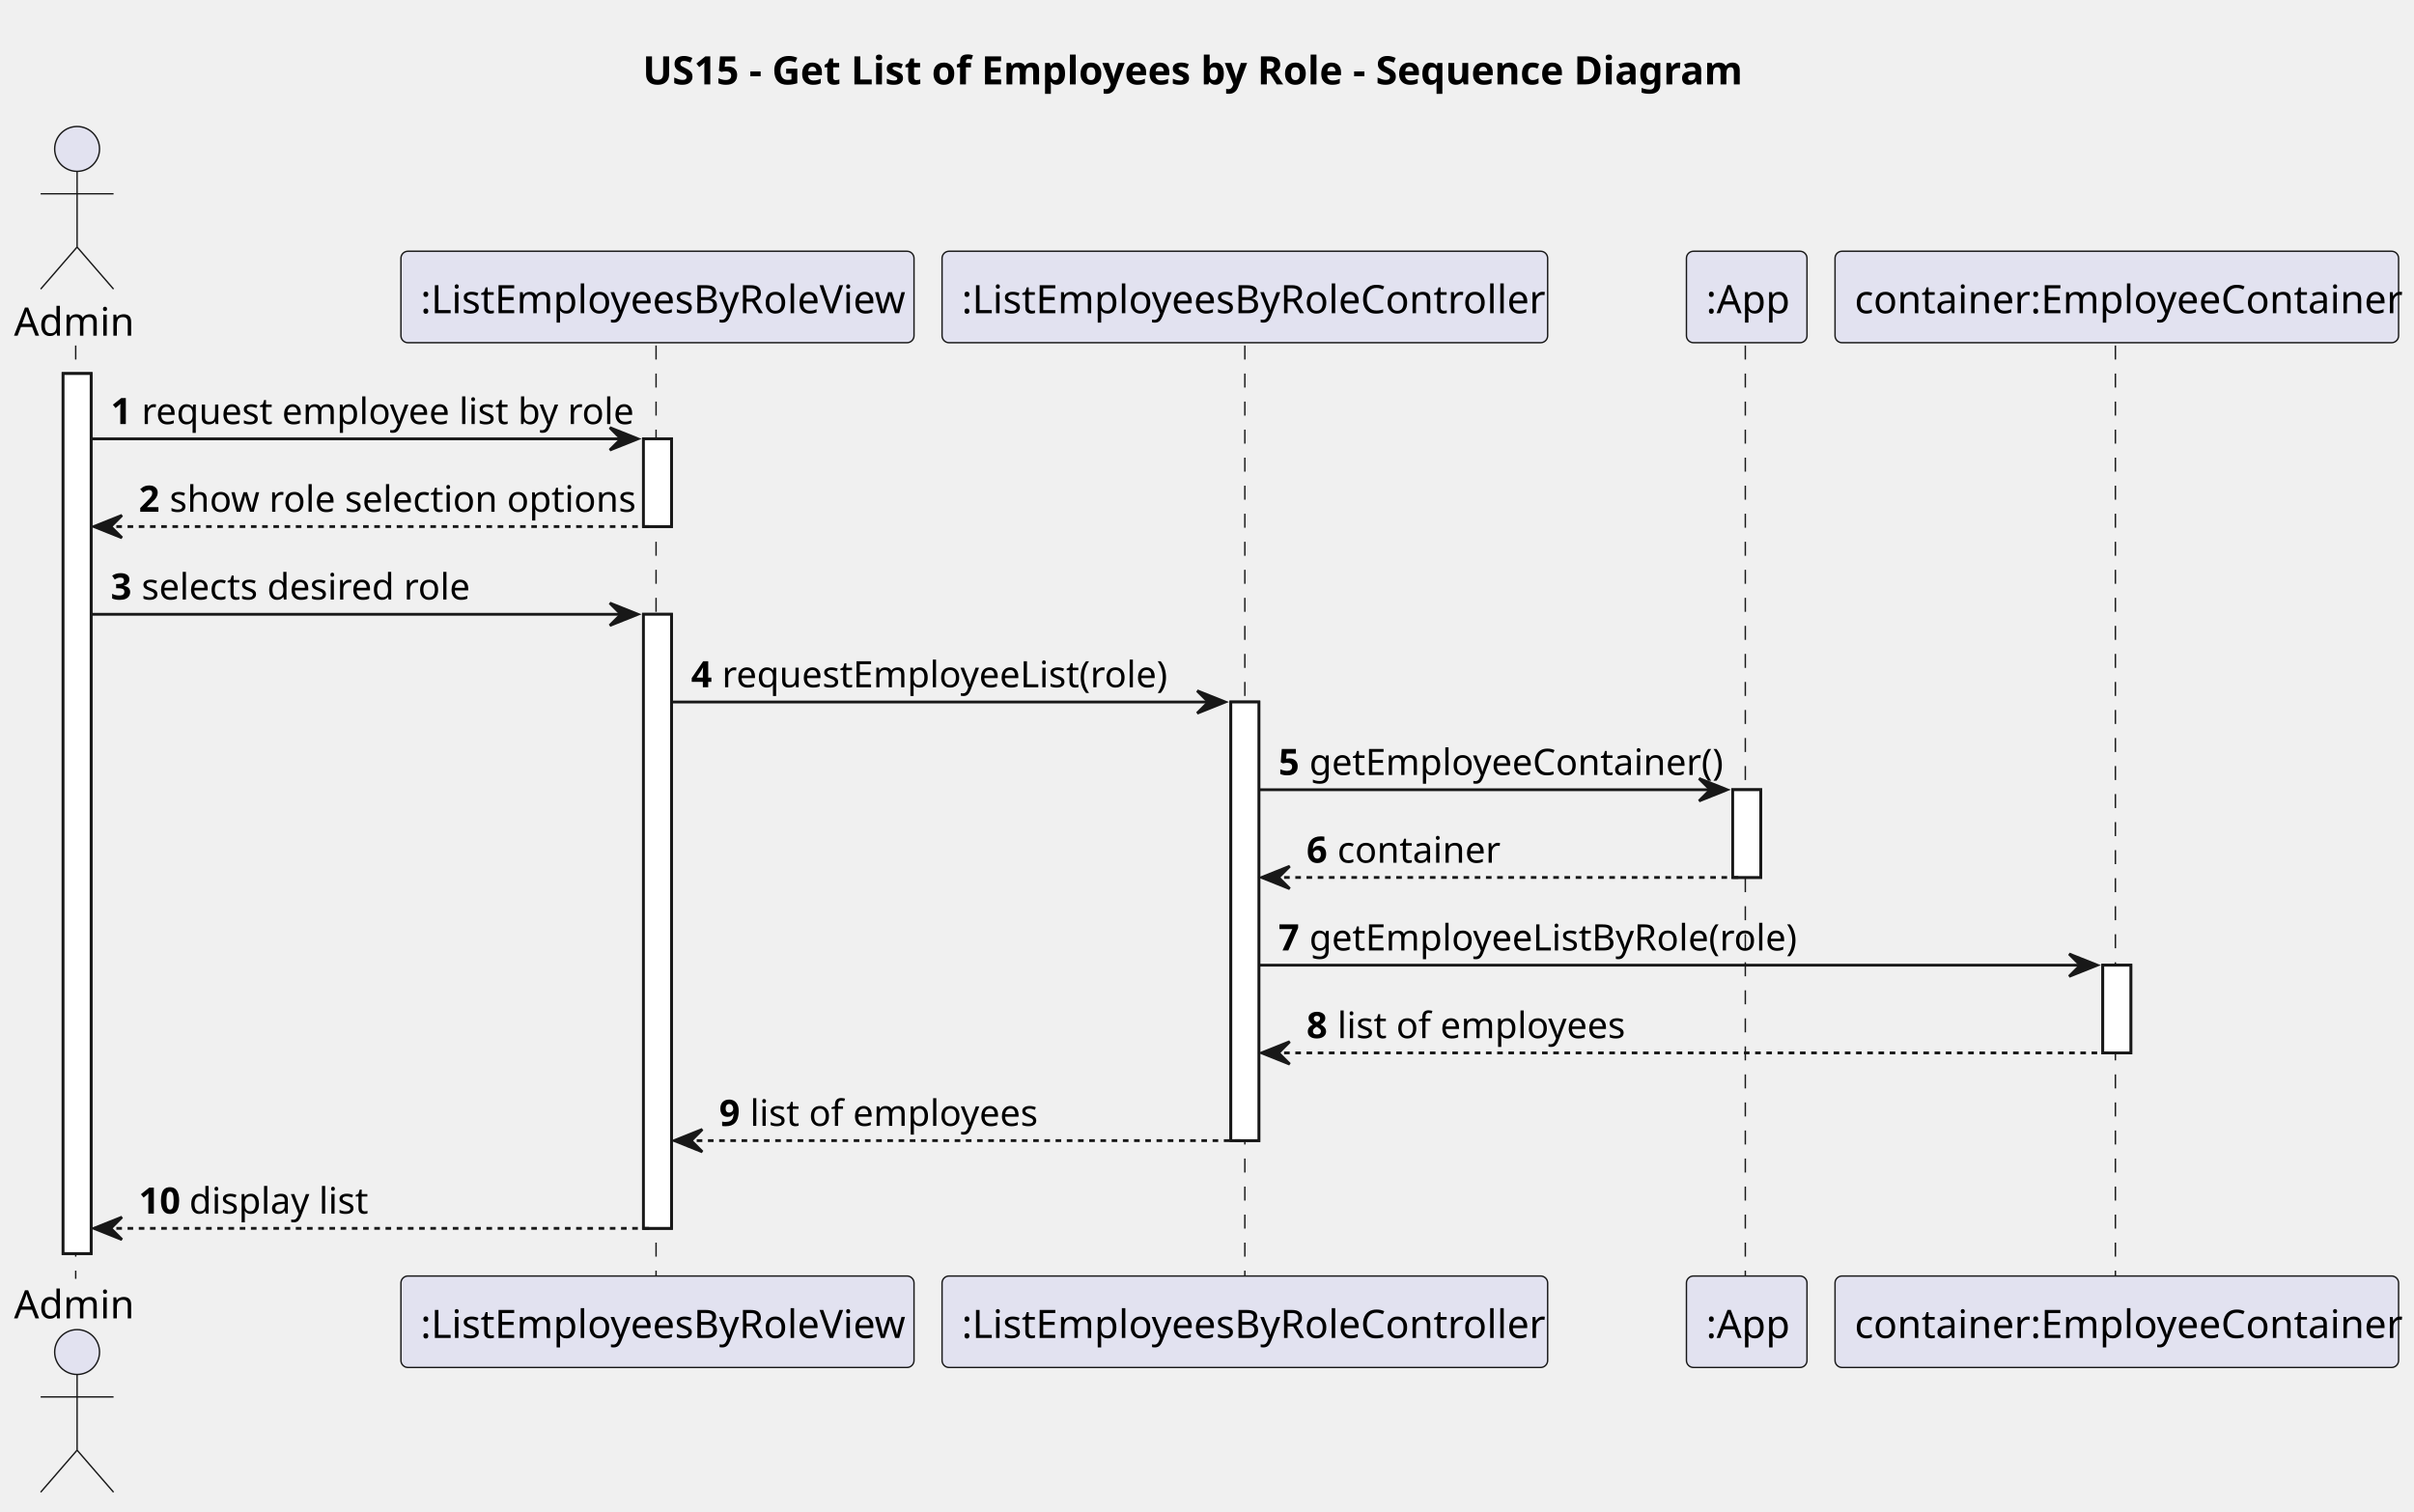
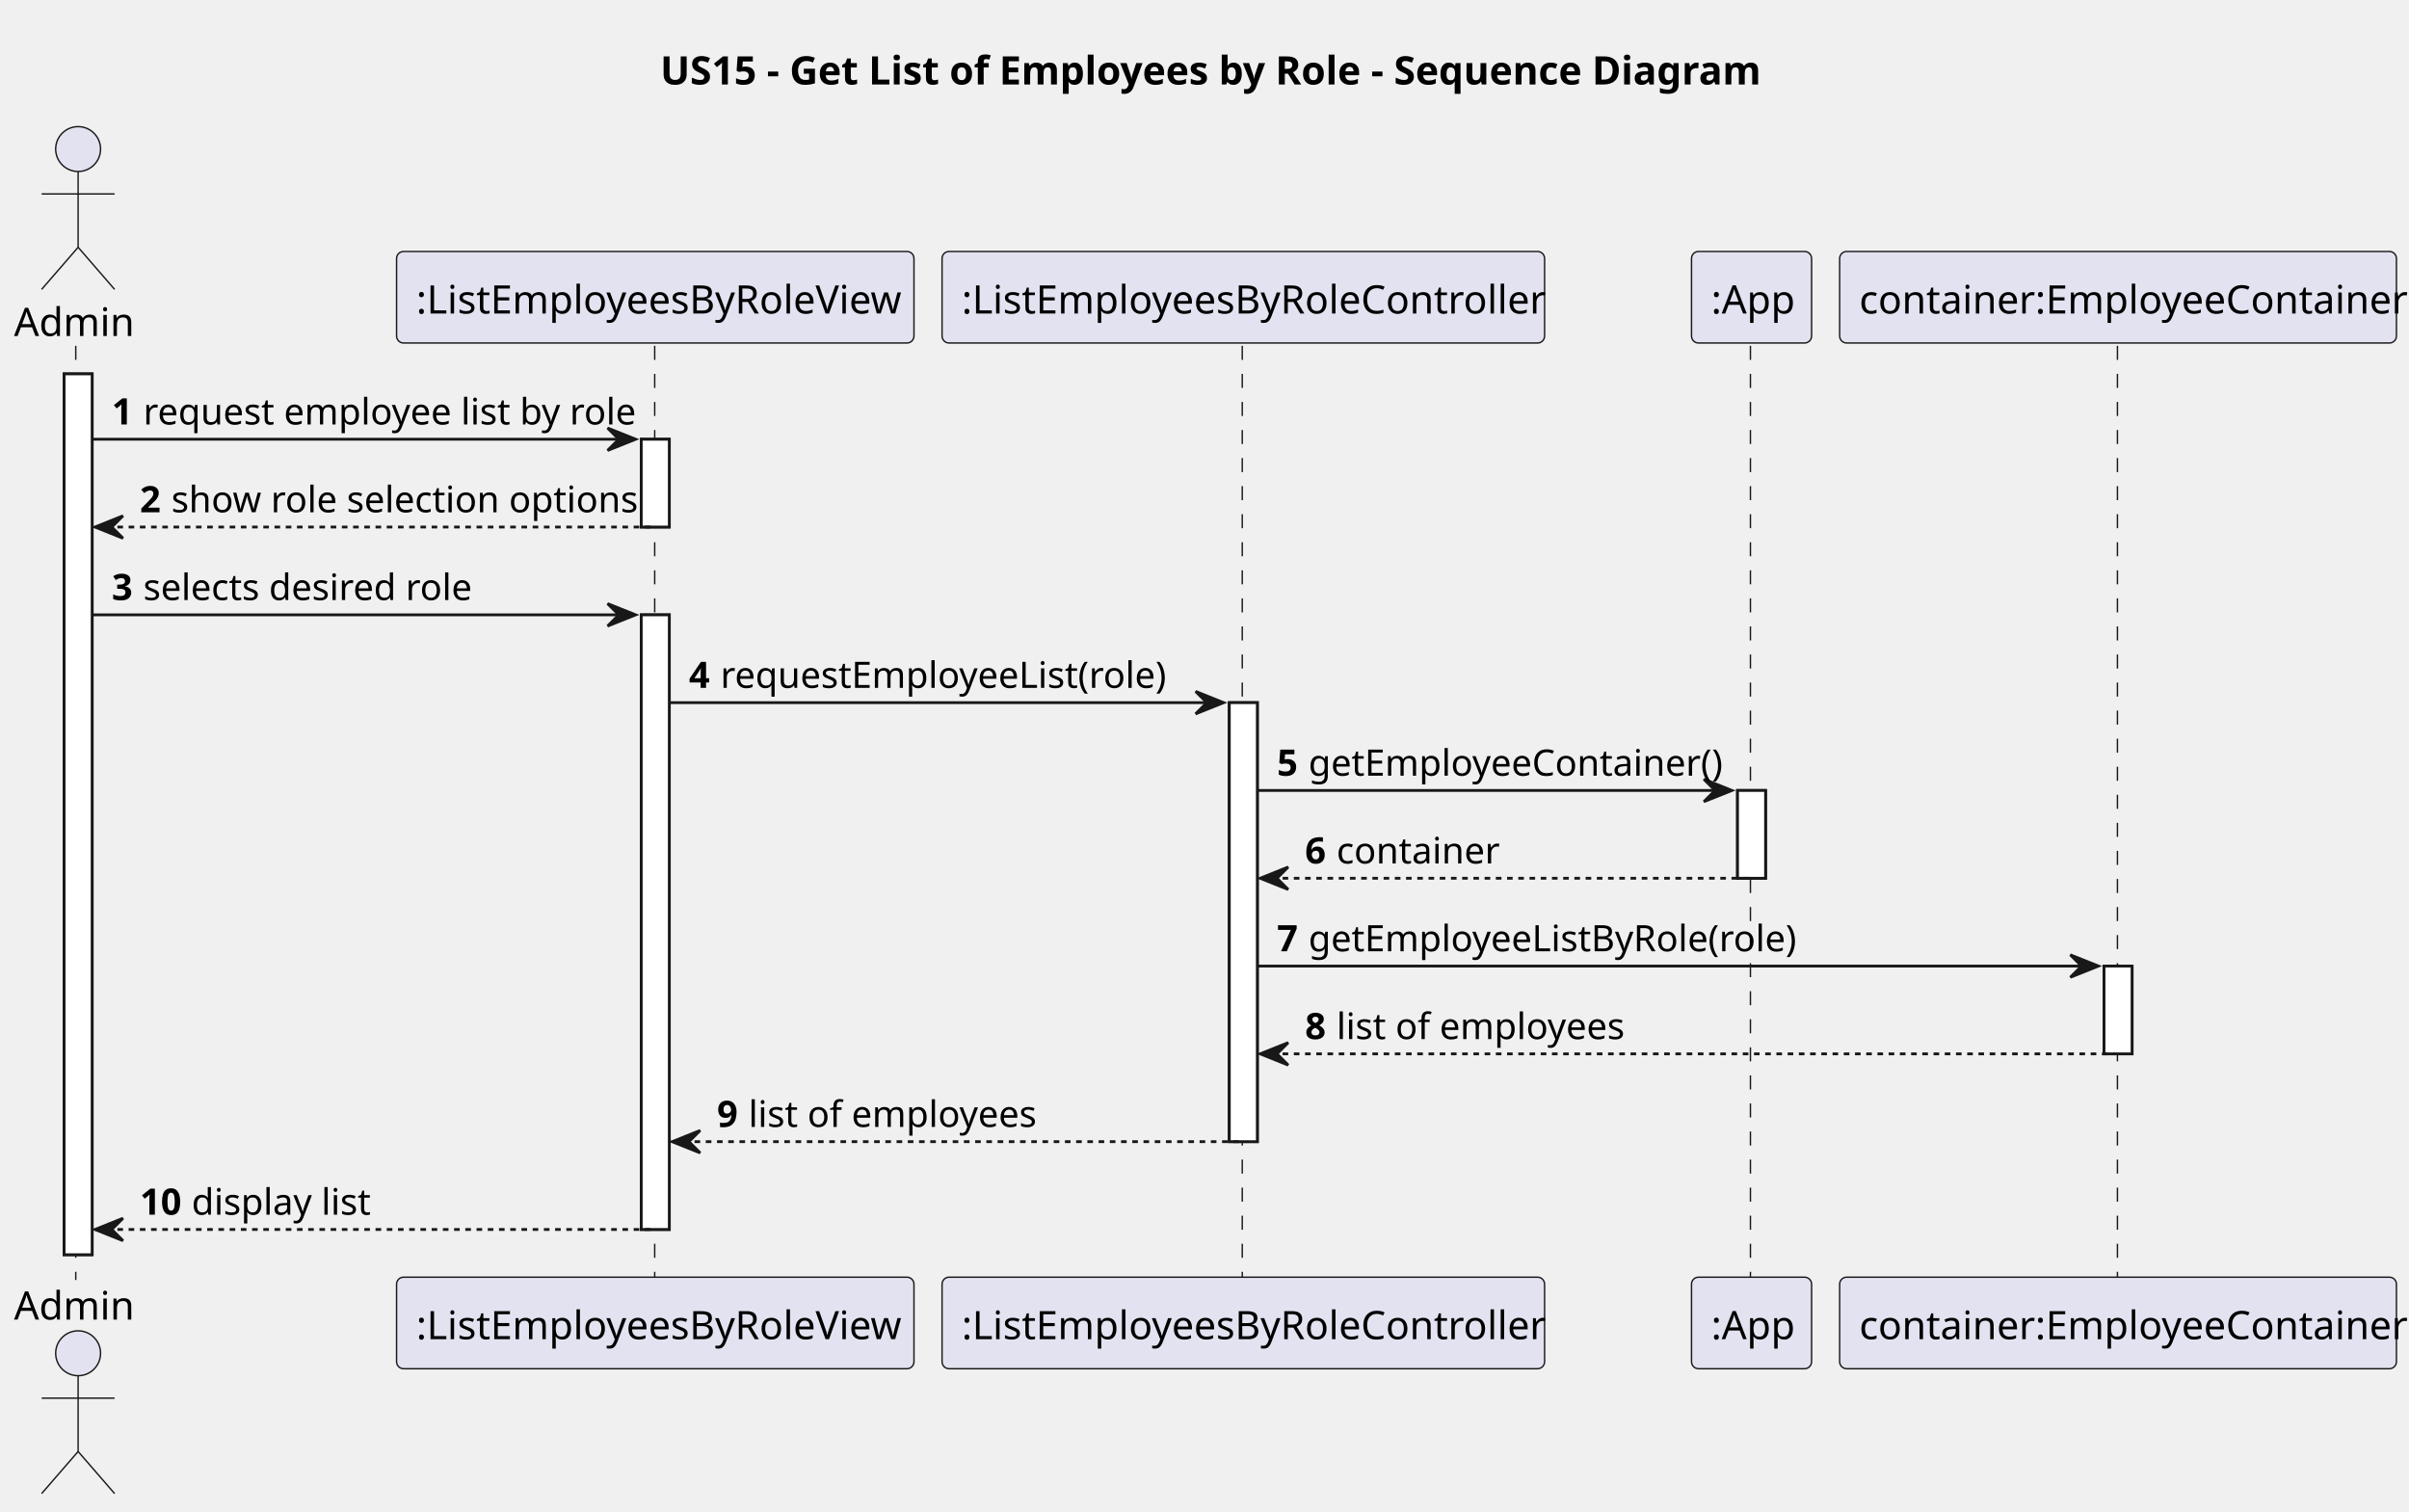
- <svg xmlns="http://www.w3.org/2000/svg" contentStyleType="text/css" height="539px" preserveAspectRatio="none" style="width:861px;height:539px;background:#FFFFFF;" version="1.1" viewBox="0 0 861 539" width="861px" zoomAndPan="magnify">
+ <svg xmlns="http://www.w3.org/2000/svg" contentStyleType="text/css" data-diagram-type="SEQUENCE" height="377.3px" preserveAspectRatio="none" style="width:601px;height:377px;background:#FFFFFF;" version="1.1" viewBox="0 0 601 377" width="602px" zoomAndPan="magnify">
  <defs />
  <g>
-     <text fill="#000000" font-family="sans-serif" font-size="14" font-weight="bold" lengthAdjust="spacing" textLength="401" x="229.25" y="30.107">US15 - Get List of Employees by Role - Sequence Diagram</text>
-     <rect fill="#FFFFFF" height="313.91" style="stroke:#181818;stroke-width:1.0;" width="10" x="22.5" y="133.242" />
-     <rect fill="#FFFFFF" height="31.291" style="stroke:#181818;stroke-width:1.0;" width="10" x="229.5" y="156.533" />
-     <rect fill="#FFFFFF" height="219.037" style="stroke:#181818;stroke-width:1.0;" width="10" x="229.5" y="219.115" />
-     <rect fill="#FFFFFF" height="156.455" style="stroke:#181818;stroke-width:1.0;" width="10" x="439" y="250.406" />
-     <rect fill="#FFFFFF" height="31.291" style="stroke:#181818;stroke-width:1.0;" width="10" x="618" y="281.697" />
-     <rect fill="#FFFFFF" height="31.291" style="stroke:#181818;stroke-width:1.0;" width="10" x="750" y="344.279" />
-     <line style="stroke:#181818;stroke-width:0.5;stroke-dasharray:5.0,5.0;" x1="27" x2="27" y1="123.242" y2="456.152" />
-     <line style="stroke:#181818;stroke-width:0.5;stroke-dasharray:5.0,5.0;" x1="234" x2="234" y1="123.242" y2="456.152" />
-     <line style="stroke:#181818;stroke-width:0.5;stroke-dasharray:5.0,5.0;" x1="444" x2="444" y1="123.242" y2="456.152" />
-     <line style="stroke:#181818;stroke-width:0.5;stroke-dasharray:5.0,5.0;" x1="622.5" x2="622.5" y1="123.242" y2="456.152" />
-     <line style="stroke:#181818;stroke-width:0.5;stroke-dasharray:5.0,5.0;" x1="754.5" x2="754.5" y1="123.242" y2="456.152" />
-     <text fill="#000000" font-family="sans-serif" font-size="14" lengthAdjust="spacing" textLength="39" x="5" y="119.728">Admin</text>
-     <ellipse cx="27.5" cy="53.121" fill="#E2E2F0" rx="8" ry="8" style="stroke:#181818;stroke-width:0.5;" />
-     <path d="M27.5,61.121 L27.5,88.121 M14.5,69.121 L40.5,69.121 M27.5,88.121 L14.5,103.121 M27.5,88.121 L40.5,103.121 " fill="none" style="stroke:#181818;stroke-width:0.5;" />
-     <text fill="#000000" font-family="sans-serif" font-size="14" lengthAdjust="spacing" textLength="39" x="5" y="470.26">Admin</text>
-     <ellipse cx="27.5" cy="482.273" fill="#E2E2F0" rx="8" ry="8" style="stroke:#181818;stroke-width:0.5;" />
-     <path d="M27.5,490.273 L27.5,517.273 M14.5,498.273 L40.5,498.273 M27.5,517.273 L14.5,532.273 M27.5,517.273 L40.5,532.273 " fill="none" style="stroke:#181818;stroke-width:0.5;" />
-     <rect fill="#E2E2F0" height="32.621" rx="2.5" ry="2.5" style="stroke:#181818;stroke-width:0.5;" width="183" x="143" y="89.621" />
-     <text fill="#000000" font-family="sans-serif" font-size="14" lengthAdjust="spacing" textLength="169" x="150" y="111.728">:ListEmployeesByRoleView</text>
-     <rect fill="#E2E2F0" height="32.621" rx="2.5" ry="2.5" style="stroke:#181818;stroke-width:0.5;" width="183" x="143" y="455.152" />
-     <text fill="#000000" font-family="sans-serif" font-size="14" lengthAdjust="spacing" textLength="169" x="150" y="477.26">:ListEmployeesByRoleView</text>
-     <rect fill="#E2E2F0" height="32.621" rx="2.5" ry="2.5" style="stroke:#181818;stroke-width:0.5;" width="216" x="336" y="89.621" />
-     <text fill="#000000" font-family="sans-serif" font-size="14" lengthAdjust="spacing" textLength="202" x="343" y="111.728">:ListEmployeesByRoleController</text>
-     <rect fill="#E2E2F0" height="32.621" rx="2.5" ry="2.5" style="stroke:#181818;stroke-width:0.5;" width="216" x="336" y="455.152" />
-     <text fill="#000000" font-family="sans-serif" font-size="14" lengthAdjust="spacing" textLength="202" x="343" y="477.26">:ListEmployeesByRoleController</text>
-     <rect fill="#E2E2F0" height="32.621" rx="2.5" ry="2.5" style="stroke:#181818;stroke-width:0.5;" width="43" x="601.5" y="89.621" />
-     <text fill="#000000" font-family="sans-serif" font-size="14" lengthAdjust="spacing" textLength="29" x="608.5" y="111.728">:App</text>
-     <rect fill="#E2E2F0" height="32.621" rx="2.5" ry="2.5" style="stroke:#181818;stroke-width:0.5;" width="43" x="601.5" y="455.152" />
-     <text fill="#000000" font-family="sans-serif" font-size="14" lengthAdjust="spacing" textLength="29" x="608.5" y="477.26">:App</text>
-     <rect fill="#E2E2F0" height="32.621" rx="2.5" ry="2.5" style="stroke:#181818;stroke-width:0.5;" width="201" x="654.5" y="89.621" />
-     <text fill="#000000" font-family="sans-serif" font-size="14" lengthAdjust="spacing" textLength="187" x="661.5" y="111.728">container:EmployeeContainer</text>
-     <rect fill="#E2E2F0" height="32.621" rx="2.5" ry="2.5" style="stroke:#181818;stroke-width:0.5;" width="201" x="654.5" y="455.152" />
-     <text fill="#000000" font-family="sans-serif" font-size="14" lengthAdjust="spacing" textLength="187" x="661.5" y="477.26">container:EmployeeContainer</text>
-     <rect fill="#FFFFFF" height="313.91" style="stroke:#181818;stroke-width:1.0;" width="10" x="22.5" y="133.242" />
-     <rect fill="#FFFFFF" height="31.291" style="stroke:#181818;stroke-width:1.0;" width="10" x="229.5" y="156.533" />
-     <rect fill="#FFFFFF" height="219.037" style="stroke:#181818;stroke-width:1.0;" width="10" x="229.5" y="219.115" />
-     <rect fill="#FFFFFF" height="156.455" style="stroke:#181818;stroke-width:1.0;" width="10" x="439" y="250.406" />
-     <rect fill="#FFFFFF" height="31.291" style="stroke:#181818;stroke-width:1.0;" width="10" x="618" y="281.697" />
-     <rect fill="#FFFFFF" height="31.291" style="stroke:#181818;stroke-width:1.0;" width="10" x="750" y="344.279" />
-     <polygon fill="#181818" points="217.5,152.533,227.5,156.533,217.5,160.533,221.5,156.533" style="stroke:#181818;stroke-width:1.0;" />
-     <line style="stroke:#181818;stroke-width:1.0;" x1="32.5" x2="223.5" y1="156.533" y2="156.533" />
-     <text fill="#000000" font-family="sans-serif" font-size="13" font-weight="bold" lengthAdjust="spacing" textLength="7" x="39.5" y="151.27">1</text>
-     <text fill="#000000" font-family="sans-serif" font-size="13" lengthAdjust="spacing" textLength="167" x="50.5" y="151.27">request employee list by role</text>
-     <polygon fill="#181818" points="43.5,183.824,33.5,187.824,43.5,191.824,39.5,187.824" style="stroke:#181818;stroke-width:1.0;" />
-     <line style="stroke:#181818;stroke-width:1.0;stroke-dasharray:2.0,2.0;" x1="37.5" x2="233.5" y1="187.824" y2="187.824" />
-     <text fill="#000000" font-family="sans-serif" font-size="13" font-weight="bold" lengthAdjust="spacing" textLength="7" x="49.5" y="182.561">2</text>
-     <text fill="#000000" font-family="sans-serif" font-size="13" lengthAdjust="spacing" textLength="157" x="60.5" y="182.561">show role selection options</text>
-     <polygon fill="#181818" points="217.5,215.115,227.5,219.115,217.5,223.115,221.5,219.115" style="stroke:#181818;stroke-width:1.0;" />
-     <line style="stroke:#181818;stroke-width:1.0;" x1="32.5" x2="223.5" y1="219.115" y2="219.115" />
-     <text fill="#000000" font-family="sans-serif" font-size="13" font-weight="bold" lengthAdjust="spacing" textLength="7" x="39.5" y="213.852">3</text>
-     <text fill="#000000" font-family="sans-serif" font-size="13" lengthAdjust="spacing" textLength="113" x="50.5" y="213.852">selects desired role</text>
-     <polygon fill="#181818" points="427,246.406,437,250.406,427,254.406,431,250.406" style="stroke:#181818;stroke-width:1.0;" />
-     <line style="stroke:#181818;stroke-width:1.0;" x1="239.5" x2="433" y1="250.406" y2="250.406" />
-     <text fill="#000000" font-family="sans-serif" font-size="13" font-weight="bold" lengthAdjust="spacing" textLength="7" x="246.5" y="245.144">4</text>
-     <text fill="#000000" font-family="sans-serif" font-size="13" lengthAdjust="spacing" textLength="151" x="257.5" y="245.144">requestEmployeeList(role)</text>
-     <polygon fill="#181818" points="606,277.697,616,281.697,606,285.697,610,281.697" style="stroke:#181818;stroke-width:1.0;" />
-     <line style="stroke:#181818;stroke-width:1.0;" x1="449" x2="612" y1="281.697" y2="281.697" />
-     <text fill="#000000" font-family="sans-serif" font-size="13" font-weight="bold" lengthAdjust="spacing" textLength="7" x="456" y="276.435">5</text>
-     <text fill="#000000" font-family="sans-serif" font-size="13" lengthAdjust="spacing" textLength="139" x="467" y="276.435">getEmployeeContainer()</text>
-     <polygon fill="#181818" points="460,308.988,450,312.988,460,316.988,456,312.988" style="stroke:#181818;stroke-width:1.0;" />
-     <line style="stroke:#181818;stroke-width:1.0;stroke-dasharray:2.0,2.0;" x1="454" x2="622" y1="312.988" y2="312.988" />
-     <text fill="#000000" font-family="sans-serif" font-size="13" font-weight="bold" lengthAdjust="spacing" textLength="7" x="466" y="307.726">6</text>
-     <text fill="#000000" font-family="sans-serif" font-size="13" lengthAdjust="spacing" textLength="53" x="477" y="307.726">container</text>
-     <polygon fill="#181818" points="738,340.279,748,344.279,738,348.279,742,344.279" style="stroke:#181818;stroke-width:1.0;" />
-     <line style="stroke:#181818;stroke-width:1.0;" x1="449" x2="744" y1="344.279" y2="344.279" />
-     <text fill="#000000" font-family="sans-serif" font-size="13" font-weight="bold" lengthAdjust="spacing" textLength="7" x="456" y="339.017">7</text>
-     <text fill="#000000" font-family="sans-serif" font-size="13" lengthAdjust="spacing" textLength="168" x="467" y="339.017">getEmployeeListByRole(role)</text>
-     <polygon fill="#181818" points="460,371.57,450,375.57,460,379.57,456,375.57" style="stroke:#181818;stroke-width:1.0;" />
-     <line style="stroke:#181818;stroke-width:1.0;stroke-dasharray:2.0,2.0;" x1="454" x2="754" y1="375.57" y2="375.57" />
-     <text fill="#000000" font-family="sans-serif" font-size="13" font-weight="bold" lengthAdjust="spacing" textLength="7" x="466" y="370.308">8</text>
-     <text fill="#000000" font-family="sans-serif" font-size="13" lengthAdjust="spacing" textLength="98" x="477" y="370.308">list of employees</text>
-     <polygon fill="#181818" points="250.5,402.861,240.5,406.861,250.5,410.861,246.5,406.861" style="stroke:#181818;stroke-width:1.0;" />
-     <line style="stroke:#181818;stroke-width:1.0;stroke-dasharray:2.0,2.0;" x1="244.5" x2="443" y1="406.861" y2="406.861" />
-     <text fill="#000000" font-family="sans-serif" font-size="13" font-weight="bold" lengthAdjust="spacing" textLength="7" x="256.5" y="401.599">9</text>
-     <text fill="#000000" font-family="sans-serif" font-size="13" lengthAdjust="spacing" textLength="98" x="267.5" y="401.599">list of employees</text>
-     <polygon fill="#181818" points="43.5,434.152,33.5,438.152,43.5,442.152,39.5,438.152" style="stroke:#181818;stroke-width:1.0;" />
-     <line style="stroke:#181818;stroke-width:1.0;stroke-dasharray:2.0,2.0;" x1="37.5" x2="233.5" y1="438.152" y2="438.152" />
-     <text fill="#000000" font-family="sans-serif" font-size="13" font-weight="bold" lengthAdjust="spacing" textLength="14" x="49.5" y="432.89">10</text>
-     <text fill="#000000" font-family="sans-serif" font-size="13" lengthAdjust="spacing" textLength="62" x="67.5" y="432.89">display list</text>
+     <text fill="#000000" font-family="sans-serif" font-size="9.8" font-weight="bold" lengthAdjust="spacing" textLength="271.208" x="164.73" y="21.075">US15 - Get List of Employees by Role - Sequence Diagram</text>
+     <g>
+       <rect fill="#FFFFFF" height="219.737" style="stroke:#181818;stroke-width:0.7;" width="7" x="15.989" y="93.269" />
+     </g>
+     <g>
+       <rect fill="#FFFFFF" height="21.904" style="stroke:#181818;stroke-width:0.7;" width="7" x="159.979" y="109.573" />
+     </g>
+     <g>
+       <rect fill="#FFFFFF" height="153.326" style="stroke:#181818;stroke-width:0.7;" width="7" x="159.979" y="153.381" />
+     </g>
+     <g>
+       <rect fill="#FFFFFF" height="109.519" style="stroke:#181818;stroke-width:0.7;" width="7" x="306.684" y="175.284" />
+     </g>
+     <g>
+       <rect fill="#FFFFFF" height="21.904" style="stroke:#181818;stroke-width:0.7;" width="7" x="433.479" y="197.188" />
+     </g>
+     <g>
+       <rect fill="#FFFFFF" height="21.904" style="stroke:#181818;stroke-width:0.7;" width="7" x="524.913" y="240.995" />
+     </g>
+     <g>
+       <rect fill="#000000" fill-opacity="0" height="233.037" width="5.6" x="16.689" y="86.269" />
+       <line style="stroke:#181818;stroke-width:0.35;stroke-dasharray:3.5,3.5;" x1="18.9" x2="18.9" y1="86.269" y2="319.307" />
+     </g>
+     <g>
+       <rect fill="#000000" fill-opacity="0" height="233.037" width="5.6" x="160.679" y="86.269" />
+       <line style="stroke:#181818;stroke-width:0.35;stroke-dasharray:3.5,3.5;" x1="163.337" x2="163.337" y1="86.269" y2="319.307" />
+     </g>
+     <g>
+       <rect fill="#000000" fill-opacity="0" height="233.037" width="5.6" x="307.384" y="86.269" />
+       <line style="stroke:#181818;stroke-width:0.35;stroke-dasharray:3.5,3.5;" x1="309.922" x2="309.922" y1="86.269" y2="319.307" />
+     </g>
+     <g>
+       <rect fill="#000000" fill-opacity="0" height="233.037" width="5.6" x="434.179" y="86.269" />
+       <line style="stroke:#181818;stroke-width:0.35;stroke-dasharray:3.5,3.5;" x1="436.699" x2="436.699" y1="86.269" y2="319.307" />
+     </g>
+     <g>
+       <rect fill="#000000" fill-opacity="0" height="233.037" width="5.6" x="525.613" y="86.269" />
+       <line style="stroke:#181818;stroke-width:0.35;stroke-dasharray:3.5,3.5;" x1="528.259" x2="528.259" y1="86.269" y2="319.307" />
+     </g>
+     <g class="participant participant-head" data-participant="Admin">
+       <text fill="#000000" font-family="sans-serif" font-size="9.8" lengthAdjust="spacing" textLength="27.778" x="3.5" y="83.81">Admin</text>
+       <ellipse cx="19.489" cy="37.185" fill="#E2E2F0" rx="5.6" ry="5.6" style="stroke:#181818;stroke-width:0.35;" />
+       <path d="M19.489,42.785 L19.489,61.685 M10.389,48.385 L28.589,48.385 M19.489,61.685 L10.389,72.185 M19.489,61.685 L28.589,72.185" fill="none" style="stroke:#181818;stroke-width:0.35;" />
+     </g>
+     <g class="participant participant-tail" data-participant="Admin">
+       <text fill="#000000" font-family="sans-serif" font-size="9.8" lengthAdjust="spacing" textLength="27.778" x="3.5" y="329.182">Admin</text>
+       <ellipse cx="19.489" cy="337.591" fill="#E2E2F0" rx="5.6" ry="5.6" style="stroke:#181818;stroke-width:0.35;" />
+       <path d="M19.489,343.191 L19.489,362.091 M10.389,348.791 L28.589,348.791 M19.489,362.091 L10.389,372.591 M19.489,362.091 L28.589,372.591" fill="none" style="stroke:#181818;stroke-width:0.35;" />
+     </g>
+     <g class="participant participant-head" data-participant="view">
+       <rect fill="#E2E2F0" height="22.835" rx="1.75" ry="1.75" style="stroke:#181818;stroke-width:0.35;" width="129.084" x="98.937" y="62.735" />
+       <text fill="#000000" font-family="sans-serif" font-size="9.8" lengthAdjust="spacing" textLength="119.284" x="103.837" y="78.21">:ListEmployeesByRoleView</text>
+     </g>
+     <g class="participant participant-tail" data-participant="view">
+       <rect fill="#E2E2F0" height="22.835" rx="1.75" ry="1.75" style="stroke:#181818;stroke-width:0.35;" width="129.084" x="98.937" y="318.607" />
+       <text fill="#000000" font-family="sans-serif" font-size="9.8" lengthAdjust="spacing" textLength="119.284" x="103.837" y="334.082">:ListEmployeesByRoleView</text>
+     </g>
+     <g class="participant participant-head" data-participant="ctrl">
+       <rect fill="#E2E2F0" height="22.835" rx="1.75" ry="1.75" style="stroke:#181818;stroke-width:0.35;" width="150.326" x="235.022" y="62.735" />
+       <text fill="#000000" font-family="sans-serif" font-size="9.8" lengthAdjust="spacing" textLength="140.526" x="239.922" y="78.21">:ListEmployeesByRoleController</text>
+     </g>
+     <g class="participant participant-tail" data-participant="ctrl">
+       <rect fill="#E2E2F0" height="22.835" rx="1.75" ry="1.75" style="stroke:#181818;stroke-width:0.35;" width="150.326" x="235.022" y="318.607" />
+       <text fill="#000000" font-family="sans-serif" font-size="9.8" lengthAdjust="spacing" textLength="140.526" x="239.922" y="334.082">:ListEmployeesByRoleController</text>
+     </g>
+     <g class="participant participant-head" data-participant="app">
+       <rect fill="#E2E2F0" height="22.835" rx="1.75" ry="1.75" style="stroke:#181818;stroke-width:0.35;" width="29.96" x="421.999" y="62.735" />
+       <text fill="#000000" font-family="sans-serif" font-size="9.8" lengthAdjust="spacing" textLength="20.16" x="426.899" y="78.21">:App</text>
+     </g>
+     <g class="participant participant-tail" data-participant="app">
+       <rect fill="#E2E2F0" height="22.835" rx="1.75" ry="1.75" style="stroke:#181818;stroke-width:0.35;" width="29.96" x="421.999" y="318.607" />
+       <text fill="#000000" font-family="sans-serif" font-size="9.8" lengthAdjust="spacing" textLength="20.16" x="426.899" y="334.082">:App</text>
+     </g>
+     <g class="participant participant-head" data-participant="container">
+       <rect fill="#E2E2F0" height="22.835" rx="1.75" ry="1.75" style="stroke:#181818;stroke-width:0.35;" width="138.908" x="458.959" y="62.735" />
+       <text fill="#000000" font-family="sans-serif" font-size="9.8" lengthAdjust="spacing" textLength="129.108" x="463.859" y="78.21">container:EmployeeContainer</text>
+     </g>
+     <g class="participant participant-tail" data-participant="container">
+       <rect fill="#E2E2F0" height="22.835" rx="1.75" ry="1.75" style="stroke:#181818;stroke-width:0.35;" width="138.908" x="458.959" y="318.607" />
+       <text fill="#000000" font-family="sans-serif" font-size="9.8" lengthAdjust="spacing" textLength="129.108" x="463.859" y="334.082">container:EmployeeContainer</text>
+     </g>
+     <g>
+       <rect fill="#FFFFFF" height="219.737" style="stroke:#181818;stroke-width:0.7;" width="7" x="15.989" y="93.269" />
+     </g>
+     <g>
+       <rect fill="#FFFFFF" height="21.904" style="stroke:#181818;stroke-width:0.7;" width="7" x="159.979" y="109.573" />
+     </g>
+     <g>
+       <rect fill="#FFFFFF" height="153.326" style="stroke:#181818;stroke-width:0.7;" width="7" x="159.979" y="153.381" />
+     </g>
+     <g>
+       <rect fill="#FFFFFF" height="109.519" style="stroke:#181818;stroke-width:0.7;" width="7" x="306.684" y="175.284" />
+     </g>
+     <g>
+       <rect fill="#FFFFFF" height="21.904" style="stroke:#181818;stroke-width:0.7;" width="7" x="433.479" y="197.188" />
+     </g>
+     <g>
+       <rect fill="#FFFFFF" height="21.904" style="stroke:#181818;stroke-width:0.7;" width="7" x="524.913" y="240.995" />
+     </g>
+     <g class="message" data-participant-1="Admin" data-participant-2="view">
+       <polygon fill="#181818" points="151.579,106.773,158.579,109.573,151.579,112.373,154.379,109.573" style="stroke:#181818;stroke-width:0.7;" />
+       <line style="stroke:#181818;stroke-width:0.7;" x1="22.989" x2="155.779" y1="109.573" y2="109.573" />
+       <text fill="#000000" font-family="sans-serif" font-size="9.1" font-weight="bold" lengthAdjust="spacing" textLength="5.061" x="27.889" y="105.889">1</text>
+       <text fill="#000000" font-family="sans-serif" font-size="9.1" lengthAdjust="spacing" textLength="115.829" x="35.75" y="105.889">request employee list by role</text>
+     </g>
+     <g class="message" data-participant-1="view" data-participant-2="Admin">
+       <polygon fill="#181818" points="30.689,128.677,23.689,131.477,30.689,134.277,27.889,131.477" style="stroke:#181818;stroke-width:0.7;" />
+       <line style="stroke:#181818;stroke-width:0.7;stroke-dasharray:1.4,1.4;" x1="26.489" x2="162.779" y1="131.477" y2="131.477" />
+       <text fill="#000000" font-family="sans-serif" font-size="9.1" font-weight="bold" lengthAdjust="spacing" textLength="5.061" x="34.889" y="127.793">2</text>
+       <text fill="#000000" font-family="sans-serif" font-size="9.1" lengthAdjust="spacing" textLength="109.262" x="42.75" y="127.793">show role selection options</text>
+     </g>
+     <g class="message" data-participant-1="Admin" data-participant-2="view">
+       <polygon fill="#181818" points="151.579,150.581,158.579,153.381,151.579,156.181,154.379,153.381" style="stroke:#181818;stroke-width:0.7;" />
+       <line style="stroke:#181818;stroke-width:0.7;" x1="22.989" x2="155.779" y1="153.381" y2="153.381" />
+       <text fill="#000000" font-family="sans-serif" font-size="9.1" font-weight="bold" lengthAdjust="spacing" textLength="5.061" x="27.889" y="149.697">3</text>
+       <text fill="#000000" font-family="sans-serif" font-size="9.1" lengthAdjust="spacing" textLength="78.399" x="35.75" y="149.697">selects desired role</text>
+     </g>
+     <g class="message" data-participant-1="view" data-participant-2="ctrl">
+       <polygon fill="#181818" points="298.284,172.484,305.284,175.284,298.284,178.084,301.084,175.284" style="stroke:#181818;stroke-width:0.7;" />
+       <line style="stroke:#181818;stroke-width:0.7;" x1="166.979" x2="302.484" y1="175.284" y2="175.284" />
+       <text fill="#000000" font-family="sans-serif" font-size="9.1" font-weight="bold" lengthAdjust="spacing" textLength="5.061" x="171.879" y="171.601">4</text>
+       <text fill="#000000" font-family="sans-serif" font-size="9.1" lengthAdjust="spacing" textLength="106.214" x="179.74" y="171.601">requestEmployeeList(role)</text>
+     </g>
+     <g class="message" data-participant-1="ctrl" data-participant-2="app">
+       <polygon fill="#181818" points="425.079,194.388,432.079,197.188,425.079,199.988,427.879,197.188" style="stroke:#181818;stroke-width:0.7;" />
+       <line style="stroke:#181818;stroke-width:0.7;" x1="313.684" x2="429.279" y1="197.188" y2="197.188" />
+       <text fill="#000000" font-family="sans-serif" font-size="9.1" font-weight="bold" lengthAdjust="spacing" textLength="5.061" x="318.584" y="193.504">5</text>
+       <text fill="#000000" font-family="sans-serif" font-size="9.1" lengthAdjust="spacing" textLength="98.634" x="326.445" y="193.504">getEmployeeContainer()</text>
+     </g>
+     <g class="message" data-participant-1="app" data-participant-2="ctrl">
+       <polygon fill="#181818" points="321.384,216.292,314.384,219.092,321.384,221.892,318.584,219.092" style="stroke:#181818;stroke-width:0.7;" />
+       <line style="stroke:#181818;stroke-width:0.7;stroke-dasharray:1.4,1.4;" x1="317.184" x2="436.279" y1="219.092" y2="219.092" />
+       <text fill="#000000" font-family="sans-serif" font-size="9.1" font-weight="bold" lengthAdjust="spacing" textLength="5.061" x="325.584" y="215.408">6</text>
+       <text fill="#000000" font-family="sans-serif" font-size="9.1" lengthAdjust="spacing" textLength="37.435" x="333.445" y="215.408">container</text>
+     </g>
+     <g class="message" data-participant-1="ctrl" data-participant-2="container">
+       <polygon fill="#181818" points="516.513,238.196,523.513,240.995,516.513,243.796,519.313,240.995" style="stroke:#181818;stroke-width:0.7;" />
+       <line style="stroke:#181818;stroke-width:0.7;" x1="313.684" x2="520.713" y1="240.995" y2="240.995" />
+       <text fill="#000000" font-family="sans-serif" font-size="9.1" font-weight="bold" lengthAdjust="spacing" textLength="5.061" x="318.584" y="237.312">7</text>
+       <text fill="#000000" font-family="sans-serif" font-size="9.1" lengthAdjust="spacing" textLength="117.847" x="326.445" y="237.312">getEmployeeListByRole(role)</text>
+     </g>
+     <g class="message" data-participant-1="container" data-participant-2="ctrl">
+       <polygon fill="#181818" points="321.384,260.099,314.384,262.899,321.384,265.699,318.584,262.899" style="stroke:#181818;stroke-width:0.7;" />
+       <line style="stroke:#181818;stroke-width:0.7;stroke-dasharray:1.4,1.4;" x1="317.184" x2="527.713" y1="262.899" y2="262.899" />
+       <text fill="#000000" font-family="sans-serif" font-size="9.1" font-weight="bold" lengthAdjust="spacing" textLength="5.061" x="325.584" y="259.215">8</text>
+       <text fill="#000000" font-family="sans-serif" font-size="9.1" lengthAdjust="spacing" textLength="67.775" x="333.445" y="259.215">list of employees</text>
+     </g>
+     <g class="message" data-participant-1="ctrl" data-participant-2="view">
+       <polygon fill="#181818" points="174.679,282.003,167.679,284.803,174.679,287.603,171.879,284.803" style="stroke:#181818;stroke-width:0.7;" />
+       <line style="stroke:#181818;stroke-width:0.7;stroke-dasharray:1.4,1.4;" x1="170.479" x2="309.484" y1="284.803" y2="284.803" />
+       <text fill="#000000" font-family="sans-serif" font-size="9.1" font-weight="bold" lengthAdjust="spacing" textLength="5.061" x="178.879" y="281.119">9</text>
+       <text fill="#000000" font-family="sans-serif" font-size="9.1" lengthAdjust="spacing" textLength="67.775" x="186.74" y="281.119">list of employees</text>
+     </g>
+     <g class="message" data-participant-1="view" data-participant-2="Admin">
+       <polygon fill="#181818" points="30.689,303.907,23.689,306.707,30.689,309.507,27.889,306.707" style="stroke:#181818;stroke-width:0.7;" />
+       <line style="stroke:#181818;stroke-width:0.7;stroke-dasharray:1.4,1.4;" x1="26.489" x2="162.779" y1="306.707" y2="306.707" />
+       <text fill="#000000" font-family="sans-serif" font-size="9.1" font-weight="bold" lengthAdjust="spacing" textLength="10.122" x="34.889" y="303.023">10</text>
+       <text fill="#000000" font-family="sans-serif" font-size="9.1" lengthAdjust="spacing" textLength="41.976" x="47.811" y="303.023">display list</text>
+     </g>
  </g>
</svg>
